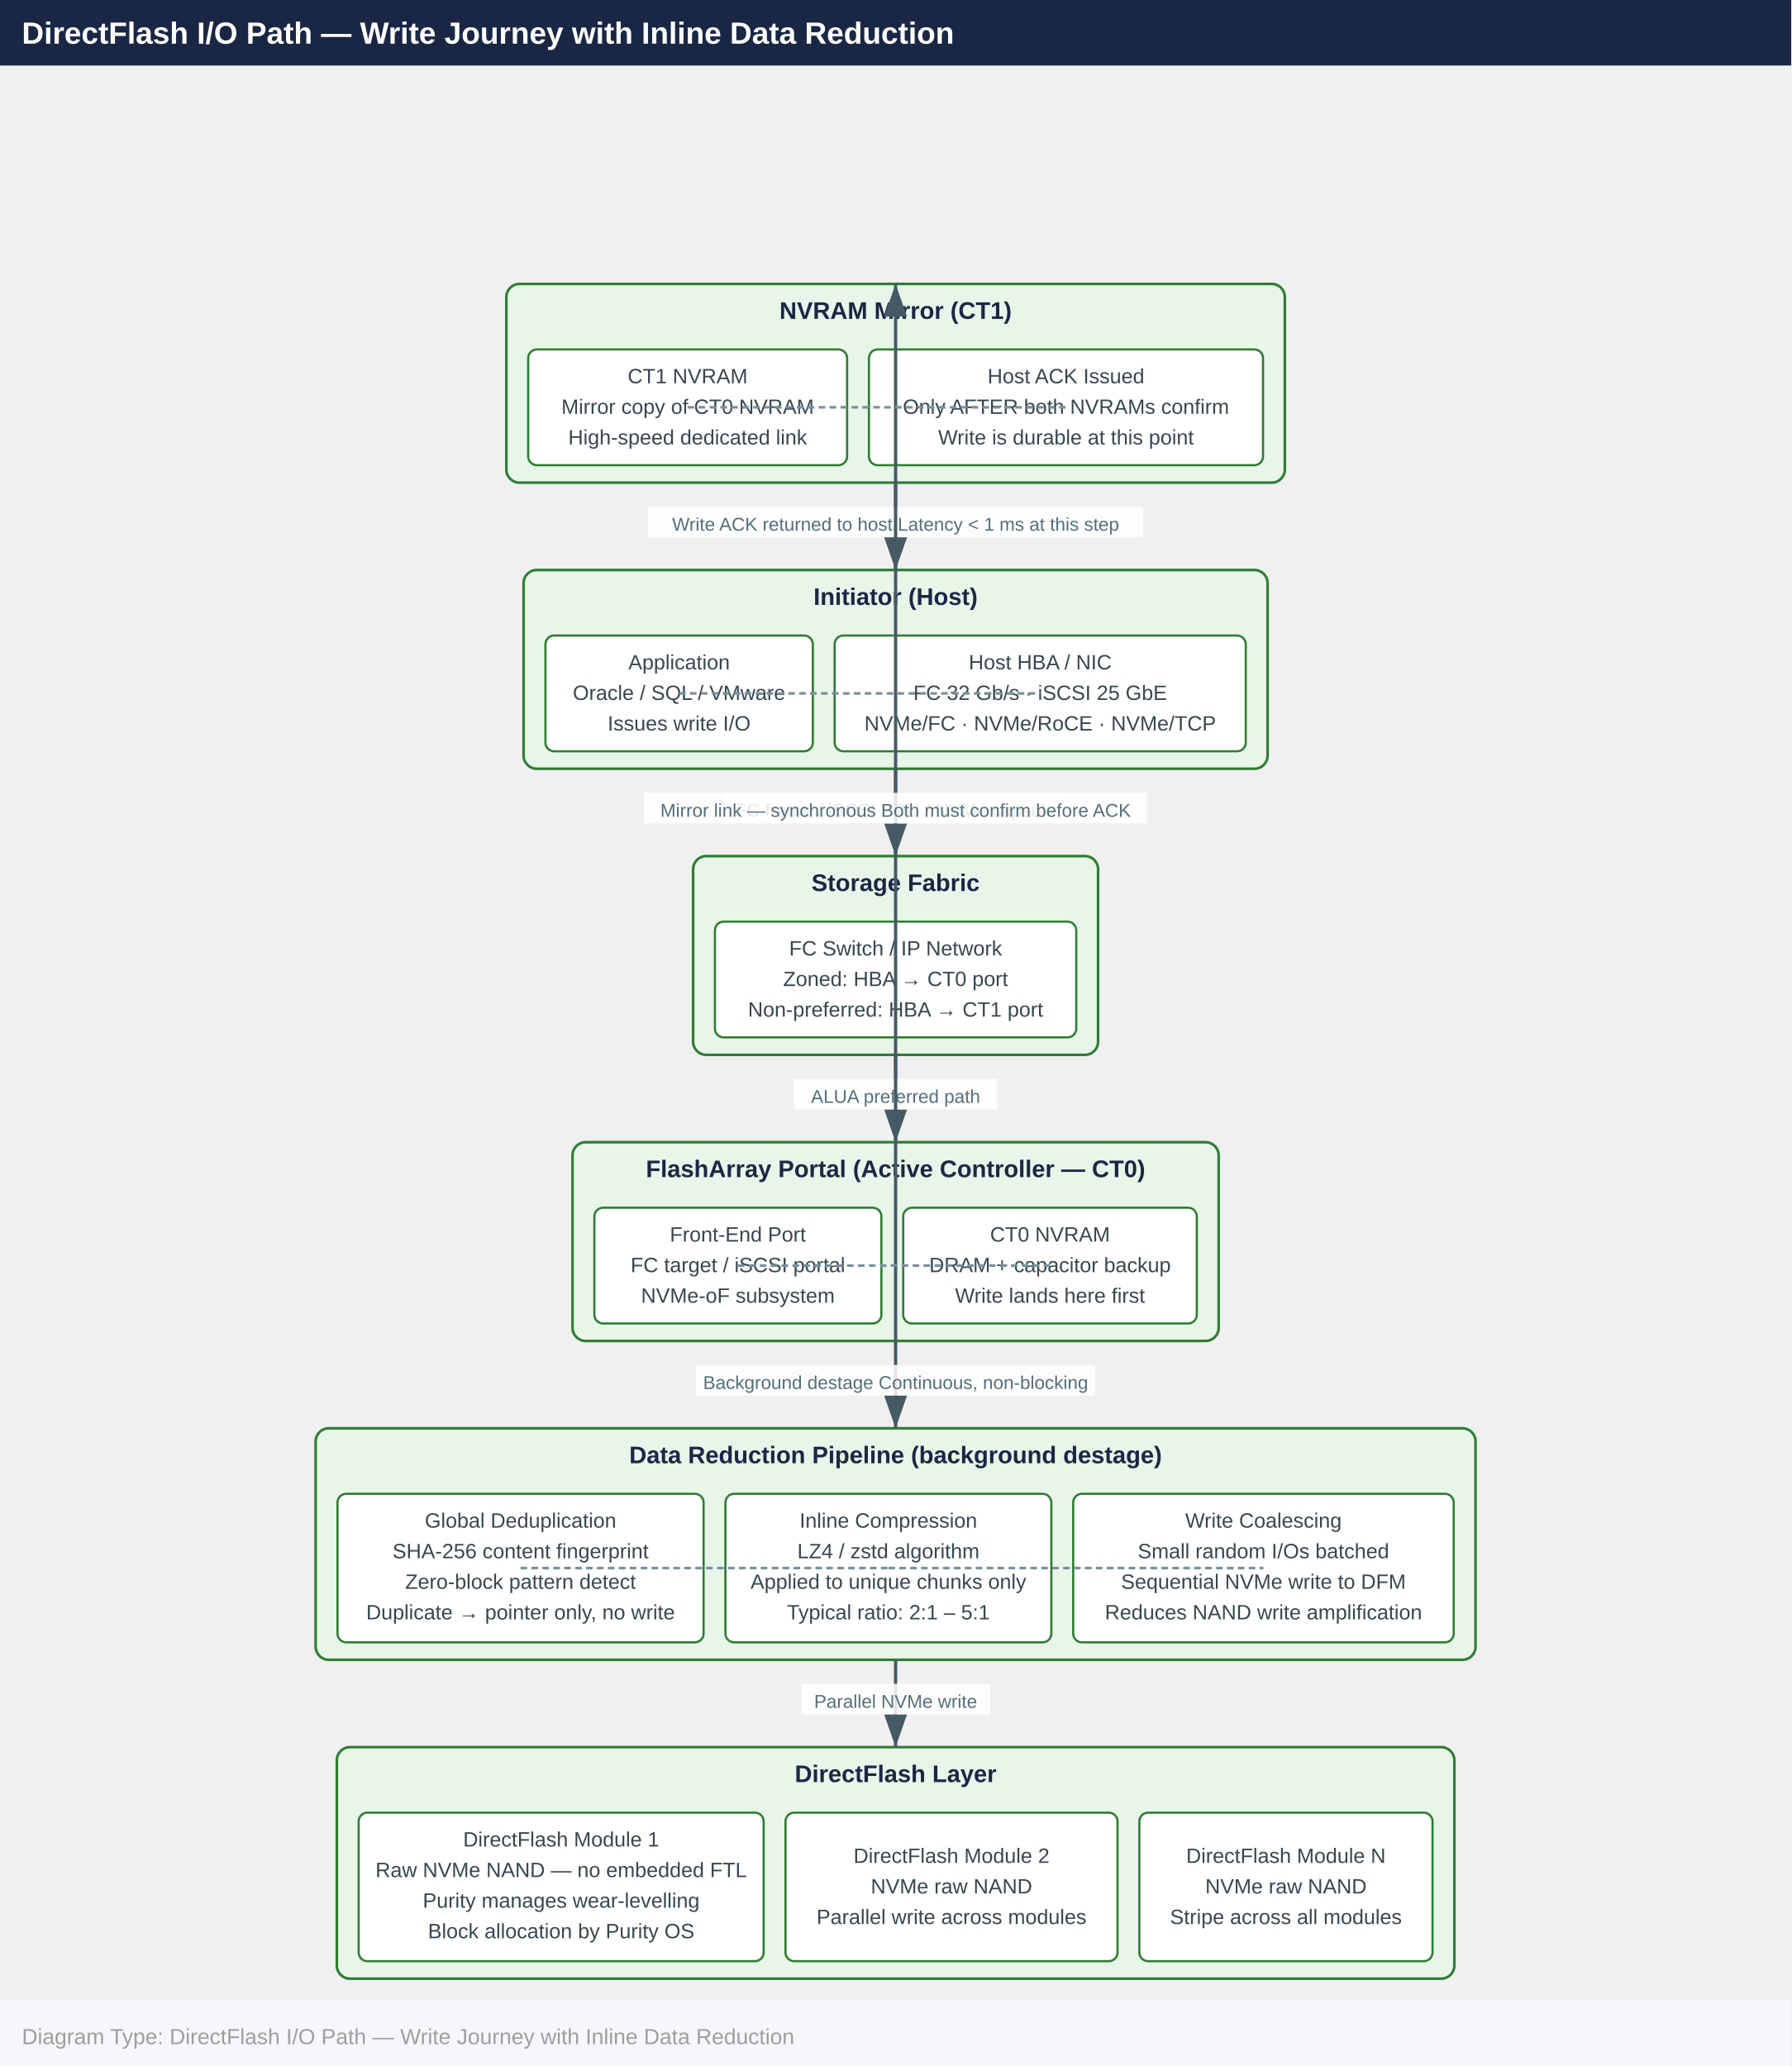
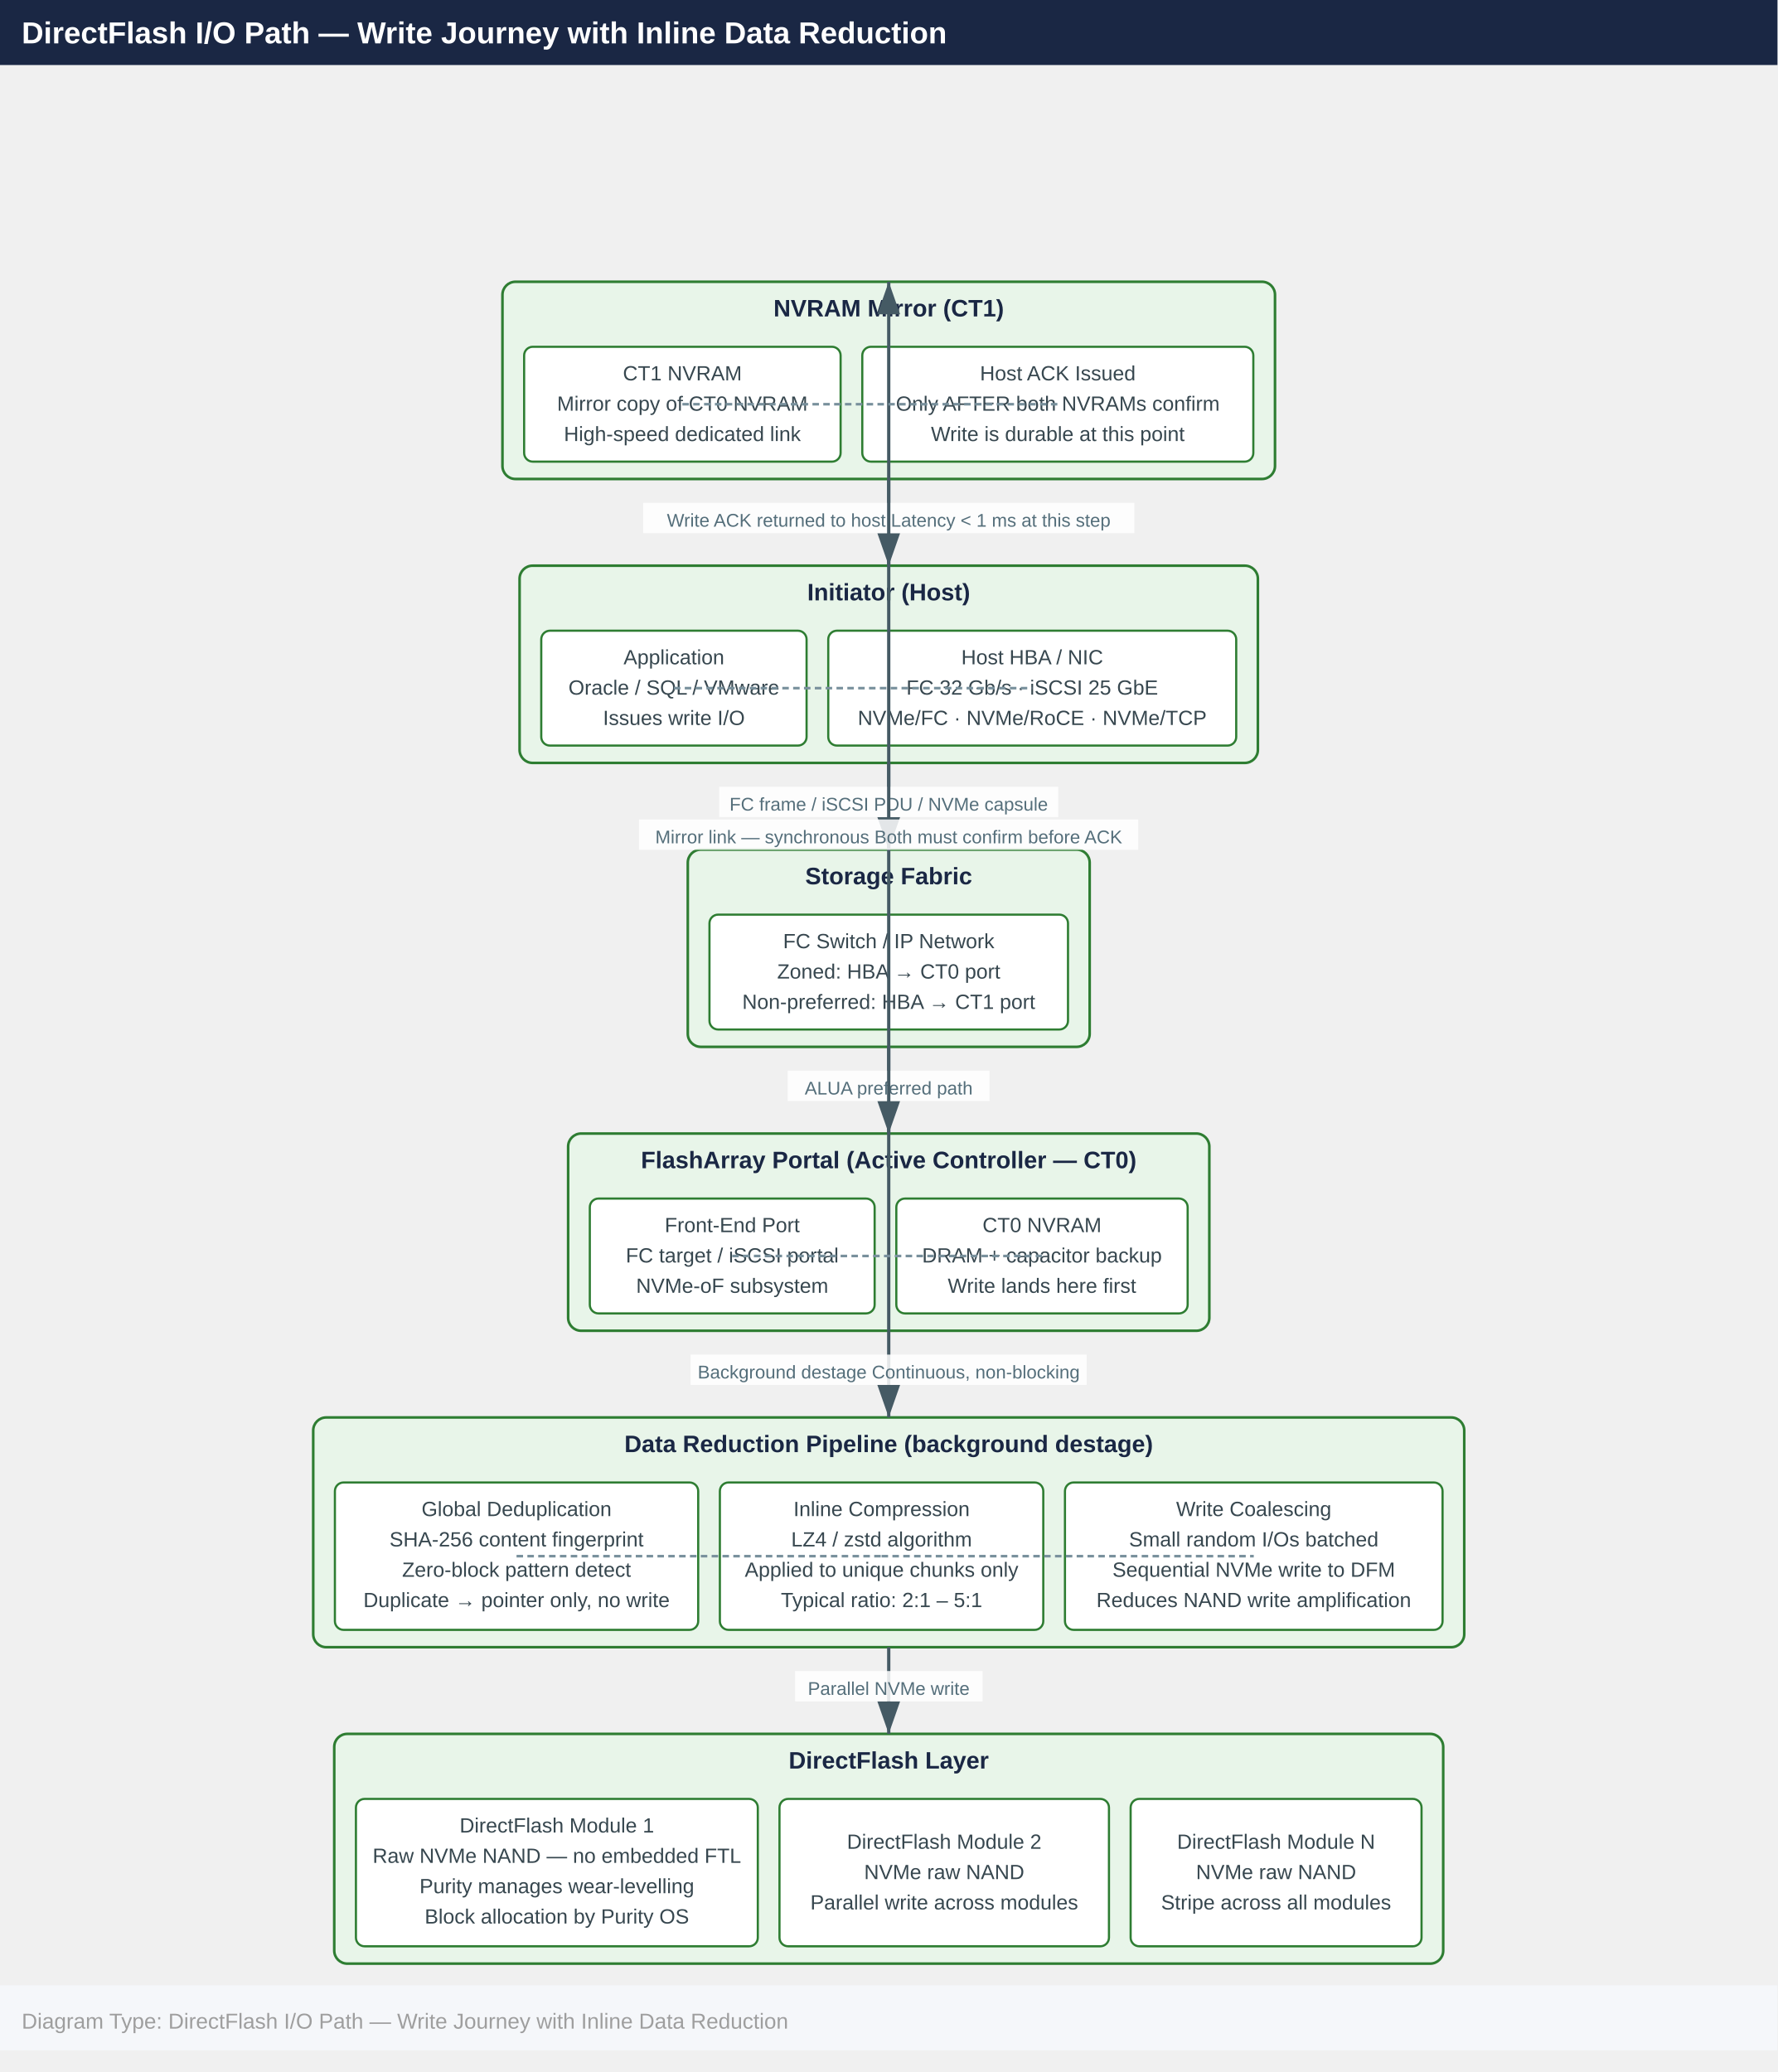
- <svg xmlns="http://www.w3.org/2000/svg" width="820" height="946" viewBox="0 0 820 946">
+ <svg xmlns="http://www.w3.org/2000/svg" width="820" height="956" viewBox="0 0 820 956">
  <defs>
    <marker id="arrowhead" markerWidth="10" markerHeight="7" refX="10" refY="3.5" orient="auto">
      <polygon points="0 0, 10 3.5, 0 7" fill="#455a64" />
    </marker>
  </defs>
  <rect x="0" y="0" width="820" height="30" fill="#1a2744" />
  <text x="10" y="20" font-family="Arial,Helvetica,sans-serif" font-size="14" font-weight="bold" fill="#ffffff">DirectFlash I/O Path — Write Journey with Inline Data Reduction</text>
  <rect x="231.8" y="130.0" width="356.4" height="91.0" rx="6" fill="#e8f5e9" stroke="#2e7d32" stroke-width="1.2" />
  <text x="410.0" y="146.0" text-anchor="middle" font-family="Arial,Helvetica,sans-serif" font-size="11" font-weight="700" fill="#1a2744">NVRAM Mirror (CT1)</text>
  <rect x="241.8" y="160.0" width="146.0" height="53.0" rx="4" fill="#ffffff" stroke="#2e7d32" stroke-width="1" />
  <text x="314.8" y="175.5" text-anchor="middle" font-family="Arial,Helvetica,sans-serif" font-size="9.5" fill="#37474f">CT1 NVRAM</text>
  <text x="314.8" y="189.5" text-anchor="middle" font-family="Arial,Helvetica,sans-serif" font-size="9.5" fill="#37474f">Mirror copy of CT0 NVRAM</text>
  <text x="314.8" y="203.5" text-anchor="middle" font-family="Arial,Helvetica,sans-serif" font-size="9.5" fill="#37474f">High-speed dedicated link</text>
  <rect x="397.8" y="160.0" width="180.4" height="53.0" rx="4" fill="#ffffff" stroke="#2e7d32" stroke-width="1" />
  <text x="488.0" y="175.5" text-anchor="middle" font-family="Arial,Helvetica,sans-serif" font-size="9.5" fill="#37474f">Host ACK Issued</text>
  <text x="488.0" y="189.5" text-anchor="middle" font-family="Arial,Helvetica,sans-serif" font-size="9.5" fill="#37474f">Only AFTER both NVRAMs confirm</text>
  <text x="488.0" y="203.5" text-anchor="middle" font-family="Arial,Helvetica,sans-serif" font-size="9.5" fill="#37474f">Write is durable at this point</text>
  <rect x="239.7" y="261.0" width="340.6" height="91.0" rx="6" fill="#e8f5e9" stroke="#2e7d32" stroke-width="1.2" />
  <text x="410.0" y="277.0" text-anchor="middle" font-family="Arial,Helvetica,sans-serif" font-size="11" font-weight="700" fill="#1a2744">Initiator (Host)</text>
  <rect x="249.7" y="291.0" width="122.4" height="53.0" rx="4" fill="#ffffff" stroke="#2e7d32" stroke-width="1" />
  <text x="310.9" y="306.5" text-anchor="middle" font-family="Arial,Helvetica,sans-serif" font-size="9.5" fill="#37474f">Application</text>
  <text x="310.9" y="320.5" text-anchor="middle" font-family="Arial,Helvetica,sans-serif" font-size="9.5" fill="#37474f">Oracle / SQL / VMware</text>
  <text x="310.9" y="334.5" text-anchor="middle" font-family="Arial,Helvetica,sans-serif" font-size="9.5" fill="#37474f">Issues write I/O</text>
  <rect x="382.1" y="291.0" width="188.2" height="53.0" rx="4" fill="#ffffff" stroke="#2e7d32" stroke-width="1" />
  <text x="476.2" y="306.5" text-anchor="middle" font-family="Arial,Helvetica,sans-serif" font-size="9.5" fill="#37474f">Host HBA / NIC</text>
  <text x="476.2" y="320.5" text-anchor="middle" font-family="Arial,Helvetica,sans-serif" font-size="9.5" fill="#37474f">FC 32 Gb/s · iSCSI 25 GbE</text>
  <text x="476.2" y="334.5" text-anchor="middle" font-family="Arial,Helvetica,sans-serif" font-size="9.5" fill="#37474f">NVMe/FC · NVMe/RoCE · NVMe/TCP</text>
  <rect x="317.3" y="392.0" width="185.4" height="91.0" rx="6" fill="#e8f5e9" stroke="#2e7d32" stroke-width="1.2" />
  <text x="410.0" y="408.0" text-anchor="middle" font-family="Arial,Helvetica,sans-serif" font-size="11" font-weight="700" fill="#1a2744">Storage Fabric</text>
  <rect x="327.3" y="422.0" width="165.4" height="53.0" rx="4" fill="#ffffff" stroke="#2e7d32" stroke-width="1" />
  <text x="410.0" y="437.5" text-anchor="middle" font-family="Arial,Helvetica,sans-serif" font-size="9.5" fill="#37474f">FC Switch / IP Network</text>
  <text x="410.0" y="451.5" text-anchor="middle" font-family="Arial,Helvetica,sans-serif" font-size="9.5" fill="#37474f">Zoned: HBA → CT0 port</text>
  <text x="410.0" y="465.5" text-anchor="middle" font-family="Arial,Helvetica,sans-serif" font-size="9.5" fill="#37474f">Non-preferred: HBA → CT1 port</text>
  <rect x="262.1" y="523.0" width="295.8" height="91.0" rx="6" fill="#e8f5e9" stroke="#2e7d32" stroke-width="1.2" />
  <text x="410.0" y="539.0" text-anchor="middle" font-family="Arial,Helvetica,sans-serif" font-size="11" font-weight="700" fill="#1a2744">FlashArray Portal (Active Controller — CT0)</text>
  <rect x="272.1" y="553.0" width="131.4" height="53.0" rx="4" fill="#ffffff" stroke="#2e7d32" stroke-width="1" />
  <text x="337.8" y="568.5" text-anchor="middle" font-family="Arial,Helvetica,sans-serif" font-size="9.5" fill="#37474f">Front-End Port</text>
  <text x="337.8" y="582.5" text-anchor="middle" font-family="Arial,Helvetica,sans-serif" font-size="9.5" fill="#37474f">FC target / iSCSI portal</text>
  <text x="337.8" y="596.5" text-anchor="middle" font-family="Arial,Helvetica,sans-serif" font-size="9.5" fill="#37474f">NVMe-oF subsystem</text>
  <rect x="413.5" y="553.0" width="134.4" height="53.0" rx="4" fill="#ffffff" stroke="#2e7d32" stroke-width="1" />
  <text x="480.7" y="568.5" text-anchor="middle" font-family="Arial,Helvetica,sans-serif" font-size="9.5" fill="#37474f">CT0 NVRAM</text>
  <text x="480.7" y="582.5" text-anchor="middle" font-family="Arial,Helvetica,sans-serif" font-size="9.5" fill="#37474f">DRAM + capacitor backup</text>
  <text x="480.7" y="596.5" text-anchor="middle" font-family="Arial,Helvetica,sans-serif" font-size="9.5" fill="#37474f">Write lands here first</text>
  <rect x="144.5" y="654.0" width="531.0" height="106.0" rx="6" fill="#e8f5e9" stroke="#2e7d32" stroke-width="1.2" />
  <text x="410.0" y="670.0" text-anchor="middle" font-family="Arial,Helvetica,sans-serif" font-size="11" font-weight="700" fill="#1a2744">Data Reduction Pipeline (background destage)</text>
  <rect x="154.5" y="684.0" width="167.6" height="68.0" rx="4" fill="#ffffff" stroke="#2e7d32" stroke-width="1" />
  <text x="238.3" y="699.5" text-anchor="middle" font-family="Arial,Helvetica,sans-serif" font-size="9.5" fill="#37474f">Global Deduplication</text>
  <text x="238.3" y="713.5" text-anchor="middle" font-family="Arial,Helvetica,sans-serif" font-size="9.5" fill="#37474f">SHA-256 content fingerprint</text>
  <text x="238.3" y="727.5" text-anchor="middle" font-family="Arial,Helvetica,sans-serif" font-size="9.5" fill="#37474f">Zero-block pattern detect</text>
  <text x="238.3" y="741.5" text-anchor="middle" font-family="Arial,Helvetica,sans-serif" font-size="9.5" fill="#37474f">Duplicate → pointer only, no write</text>
  <rect x="332.1" y="684.0" width="149.2" height="68.0" rx="4" fill="#ffffff" stroke="#2e7d32" stroke-width="1" />
  <text x="406.7" y="699.5" text-anchor="middle" font-family="Arial,Helvetica,sans-serif" font-size="9.5" fill="#37474f">Inline Compression</text>
  <text x="406.7" y="713.5" text-anchor="middle" font-family="Arial,Helvetica,sans-serif" font-size="9.5" fill="#37474f">LZ4 / zstd algorithm</text>
  <text x="406.7" y="727.5" text-anchor="middle" font-family="Arial,Helvetica,sans-serif" font-size="9.5" fill="#37474f">Applied to unique chunks only</text>
  <text x="406.7" y="741.5" text-anchor="middle" font-family="Arial,Helvetica,sans-serif" font-size="9.5" fill="#37474f">Typical ratio: 2:1 – 5:1</text>
  <rect x="491.3" y="684.0" width="174.2" height="68.0" rx="4" fill="#ffffff" stroke="#2e7d32" stroke-width="1" />
  <text x="578.4" y="699.5" text-anchor="middle" font-family="Arial,Helvetica,sans-serif" font-size="9.5" fill="#37474f">Write Coalescing</text>
  <text x="578.4" y="713.5" text-anchor="middle" font-family="Arial,Helvetica,sans-serif" font-size="9.5" fill="#37474f">Small random I/Os batched</text>
  <text x="578.4" y="727.5" text-anchor="middle" font-family="Arial,Helvetica,sans-serif" font-size="9.5" fill="#37474f">Sequential NVMe write to DFM</text>
  <text x="578.4" y="741.5" text-anchor="middle" font-family="Arial,Helvetica,sans-serif" font-size="9.5" fill="#37474f">Reduces NAND write amplification</text>
  <rect x="154.2" y="800.0" width="511.6" height="106.0" rx="6" fill="#e8f5e9" stroke="#2e7d32" stroke-width="1.2" />
  <text x="410.0" y="816.0" text-anchor="middle" font-family="Arial,Helvetica,sans-serif" font-size="11" font-weight="700" fill="#1a2744">DirectFlash Layer</text>
  <rect x="164.2" y="830.0" width="185.4" height="68.0" rx="4" fill="#ffffff" stroke="#2e7d32" stroke-width="1" />
  <text x="256.9" y="845.5" text-anchor="middle" font-family="Arial,Helvetica,sans-serif" font-size="9.5" fill="#37474f">DirectFlash Module 1</text>
  <text x="256.9" y="859.5" text-anchor="middle" font-family="Arial,Helvetica,sans-serif" font-size="9.5" fill="#37474f">Raw NVMe NAND — no embedded FTL</text>
  <text x="256.9" y="873.5" text-anchor="middle" font-family="Arial,Helvetica,sans-serif" font-size="9.5" fill="#37474f">Purity manages wear-levelling</text>
  <text x="256.9" y="887.5" text-anchor="middle" font-family="Arial,Helvetica,sans-serif" font-size="9.5" fill="#37474f">Block allocation by Purity OS</text>
  <rect x="359.6" y="830.0" width="152.0" height="68.0" rx="4" fill="#ffffff" stroke="#2e7d32" stroke-width="1" />
  <text x="435.6" y="853.0" text-anchor="middle" font-family="Arial,Helvetica,sans-serif" font-size="9.5" fill="#37474f">DirectFlash Module 2</text>
  <text x="435.6" y="867.0" text-anchor="middle" font-family="Arial,Helvetica,sans-serif" font-size="9.5" fill="#37474f">NVMe raw NAND</text>
  <text x="435.6" y="881.0" text-anchor="middle" font-family="Arial,Helvetica,sans-serif" font-size="9.5" fill="#37474f">Parallel write across modules</text>
  <rect x="521.6" y="830.0" width="134.2" height="68.0" rx="4" fill="#ffffff" stroke="#2e7d32" stroke-width="1" />
  <text x="588.7" y="853.0" text-anchor="middle" font-family="Arial,Helvetica,sans-serif" font-size="9.5" fill="#37474f">DirectFlash Module N</text>
  <text x="588.7" y="867.0" text-anchor="middle" font-family="Arial,Helvetica,sans-serif" font-size="9.5" fill="#37474f">NVMe raw NAND</text>
  <text x="588.7" y="881.0" text-anchor="middle" font-family="Arial,Helvetica,sans-serif" font-size="9.5" fill="#37474f">Stripe across all modules</text>
  <line x1="410.0" y1="221.0" x2="410.0" y2="261.0" stroke="#455a64" stroke-width="1.5" marker-end="url(#arrowhead)" />
  <rect x="296.7" y="232.0" width="226.6" height="14" fill="#ffffff" opacity="0.85" />
  <text x="410.0" y="243.0" text-anchor="middle" font-family="Arial,Helvetica,sans-serif" font-size="8.5" fill="#546e7a">Write ACK returned to host Latency &lt; 1 ms at this step</text>
  <line x1="410.0" y1="352.0" x2="410.0" y2="392.0" stroke="#455a64" stroke-width="1.5" marker-end="url(#arrowhead)" />
  <rect x="331.8" y="363.0" width="156.4" height="14" fill="#ffffff" opacity="0.85" />
  <text x="410.0" y="374.0" text-anchor="middle" font-family="Arial,Helvetica,sans-serif" font-size="8.5" fill="#546e7a">FC frame / iSCSI PDU / NVMe capsule</text>
  <line x1="410.0" y1="483.0" x2="410.0" y2="523.0" stroke="#455a64" stroke-width="1.5" marker-end="url(#arrowhead)" />
  <rect x="363.4" y="494.0" width="93.1" height="14" fill="#ffffff" opacity="0.85" />
  <text x="410.0" y="505.0" text-anchor="middle" font-family="Arial,Helvetica,sans-serif" font-size="8.5" fill="#546e7a">ALUA preferred path</text>
  <line x1="410.0" y1="614.0" x2="410.0" y2="130.0" stroke="#455a64" stroke-width="1.5" marker-end="url(#arrowhead)" />
-   <rect x="294.8" y="363.0" width="230.3" height="14" fill="#ffffff" opacity="0.85" />
-   <text x="410.0" y="374.0" text-anchor="middle" font-family="Arial,Helvetica,sans-serif" font-size="8.5" fill="#546e7a">Mirror link — synchronous Both must confirm before ACK</text>
+   <rect x="294.8" y="378.1" width="230.3" height="14" fill="#ffffff" opacity="0.85" />
+   <text x="410.0" y="389.1" text-anchor="middle" font-family="Arial,Helvetica,sans-serif" font-size="8.5" fill="#546e7a">Mirror link — synchronous Both must confirm before ACK</text>
  <line x1="410.0" y1="614.0" x2="410.0" y2="654.0" stroke="#455a64" stroke-width="1.5" marker-end="url(#arrowhead)" />
  <rect x="318.6" y="625.0" width="182.7" height="14" fill="#ffffff" opacity="0.85" />
  <text x="410.0" y="636.0" text-anchor="middle" font-family="Arial,Helvetica,sans-serif" font-size="8.5" fill="#546e7a">Background destage Continuous, non-blocking</text>
  <line x1="410.0" y1="760.0" x2="410.0" y2="800.0" stroke="#455a64" stroke-width="1.5" marker-end="url(#arrowhead)" />
  <rect x="366.8" y="771.0" width="86.5" height="14" fill="#ffffff" opacity="0.85" />
  <text x="410.0" y="782.0" text-anchor="middle" font-family="Arial,Helvetica,sans-serif" font-size="8.5" fill="#546e7a">Parallel NVMe write</text>
  <line x1="310.9" y1="317.5" x2="476.2" y2="317.5" stroke="#78909c" stroke-width="1.2" stroke-dasharray="3,2" />
  <line x1="337.8" y1="579.5" x2="480.7" y2="579.5" stroke="#78909c" stroke-width="1.2" stroke-dasharray="3,2" />
  <line x1="314.8" y1="186.5" x2="488.0" y2="186.5" stroke="#78909c" stroke-width="1.2" stroke-dasharray="3,2" />
  <line x1="238.3" y1="718.0" x2="406.7" y2="718.0" stroke="#78909c" stroke-width="1.2" stroke-dasharray="3,2" />
  <line x1="406.7" y1="718.0" x2="578.4" y2="718.0" stroke="#78909c" stroke-width="1.2" stroke-dasharray="3,2" />
  <rect x="0" y="916.0" width="820" height="30" fill="#f5f7fa" />
  <text x="10" y="936.0" font-family="Arial,Helvetica,sans-serif" font-size="10" fill="#9e9e9e">Diagram Type: DirectFlash I/O Path — Write Journey with Inline Data Reduction</text>
</svg>
